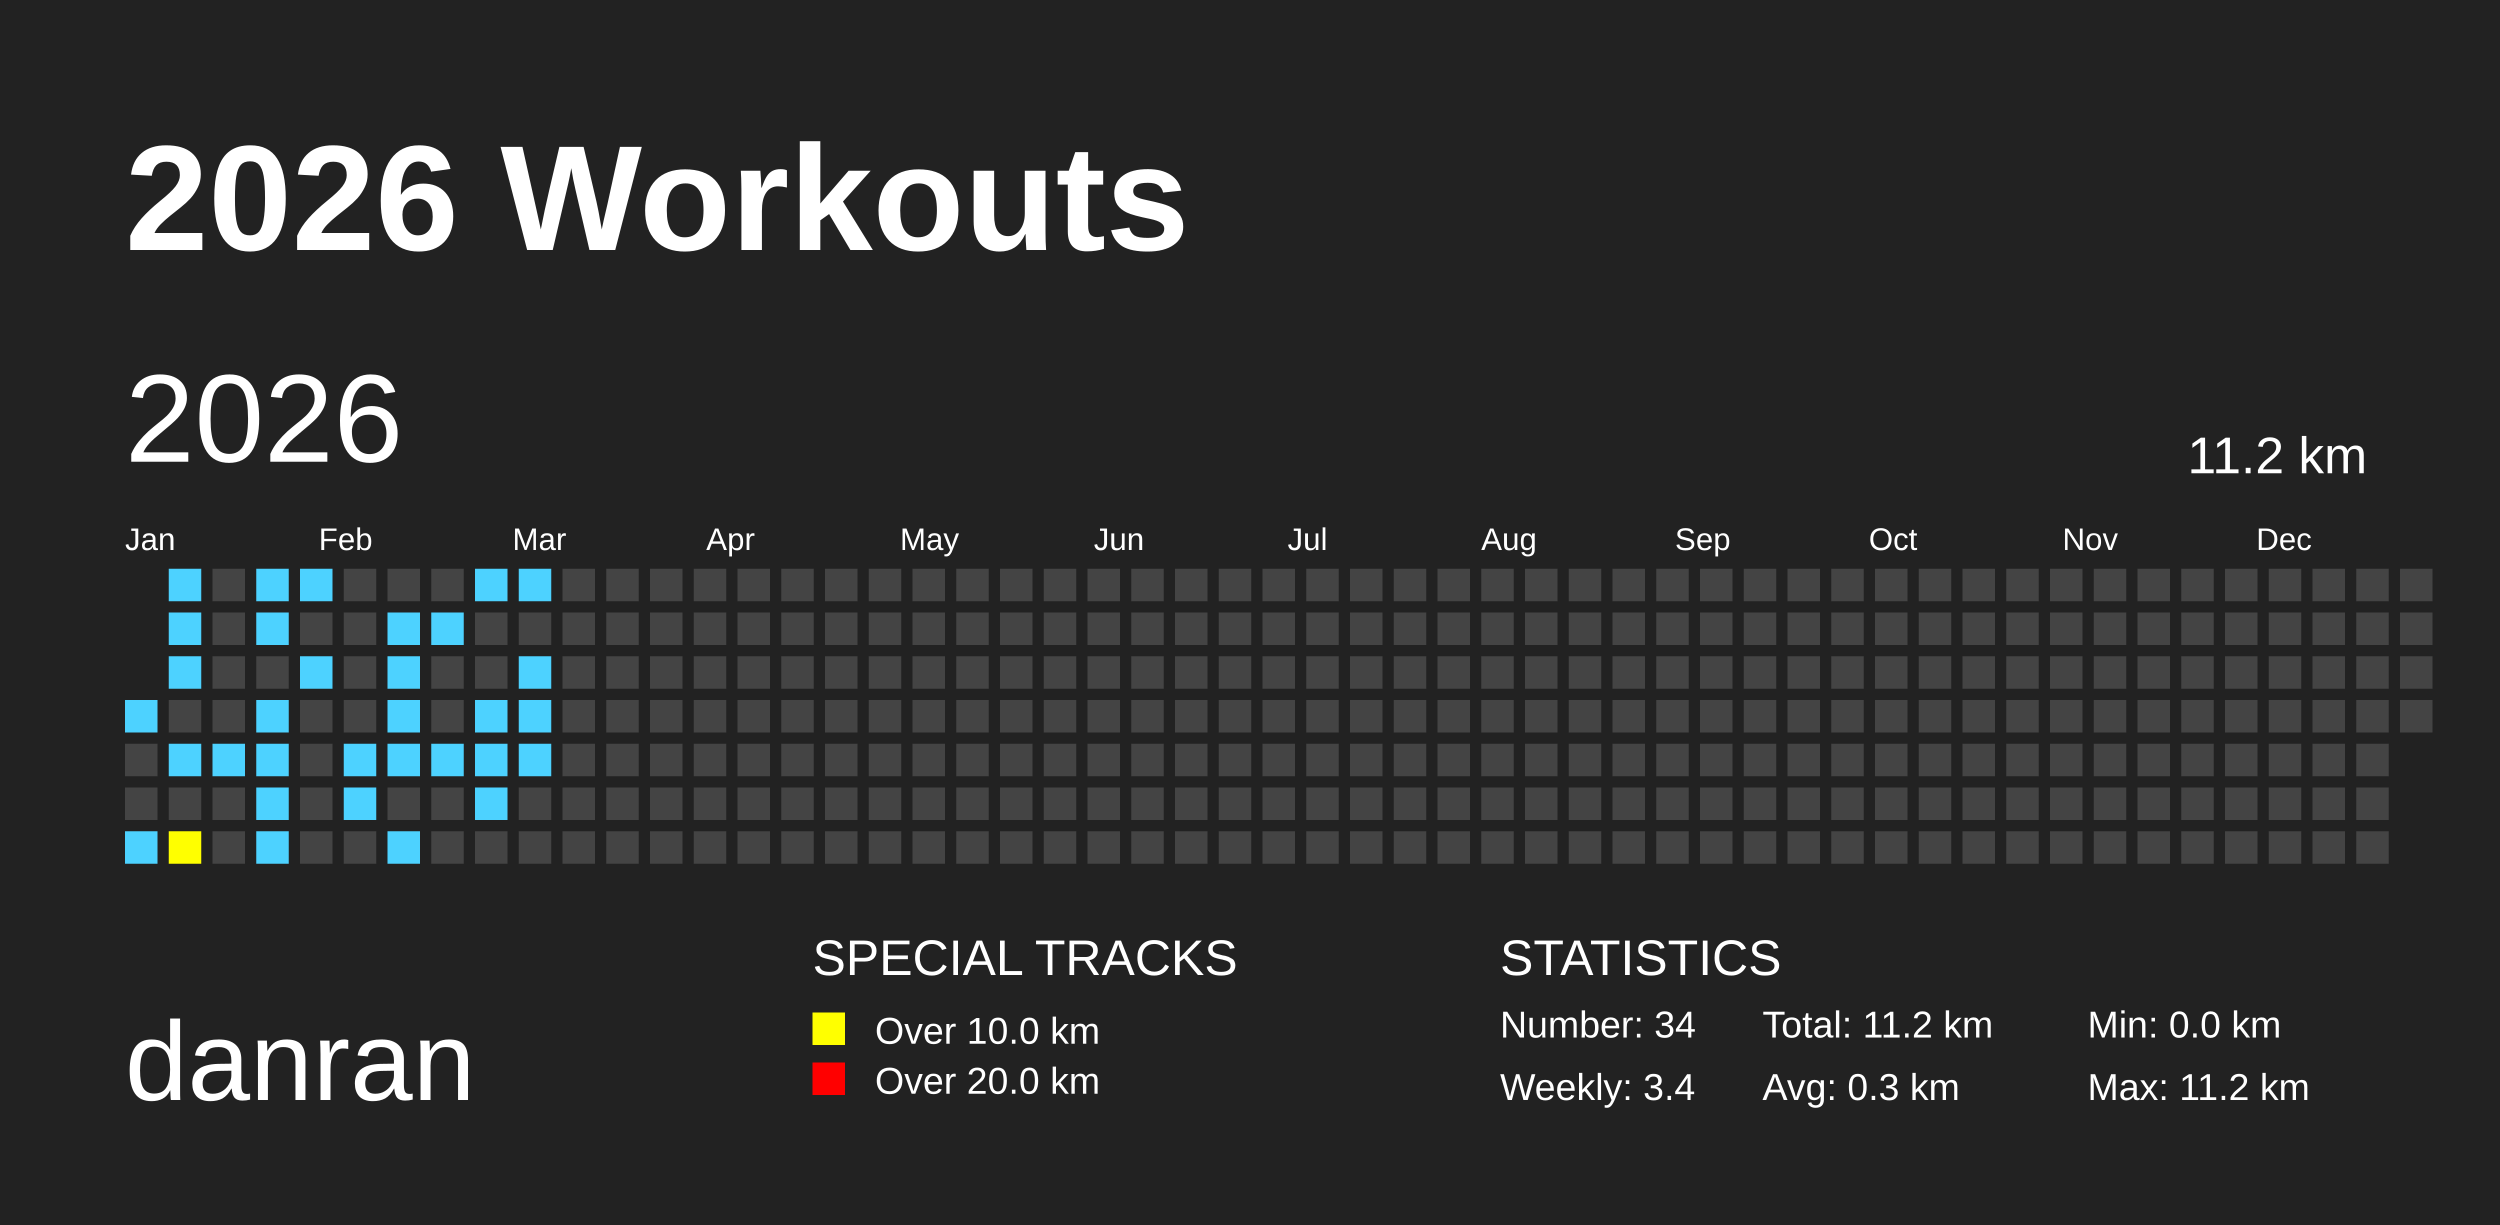
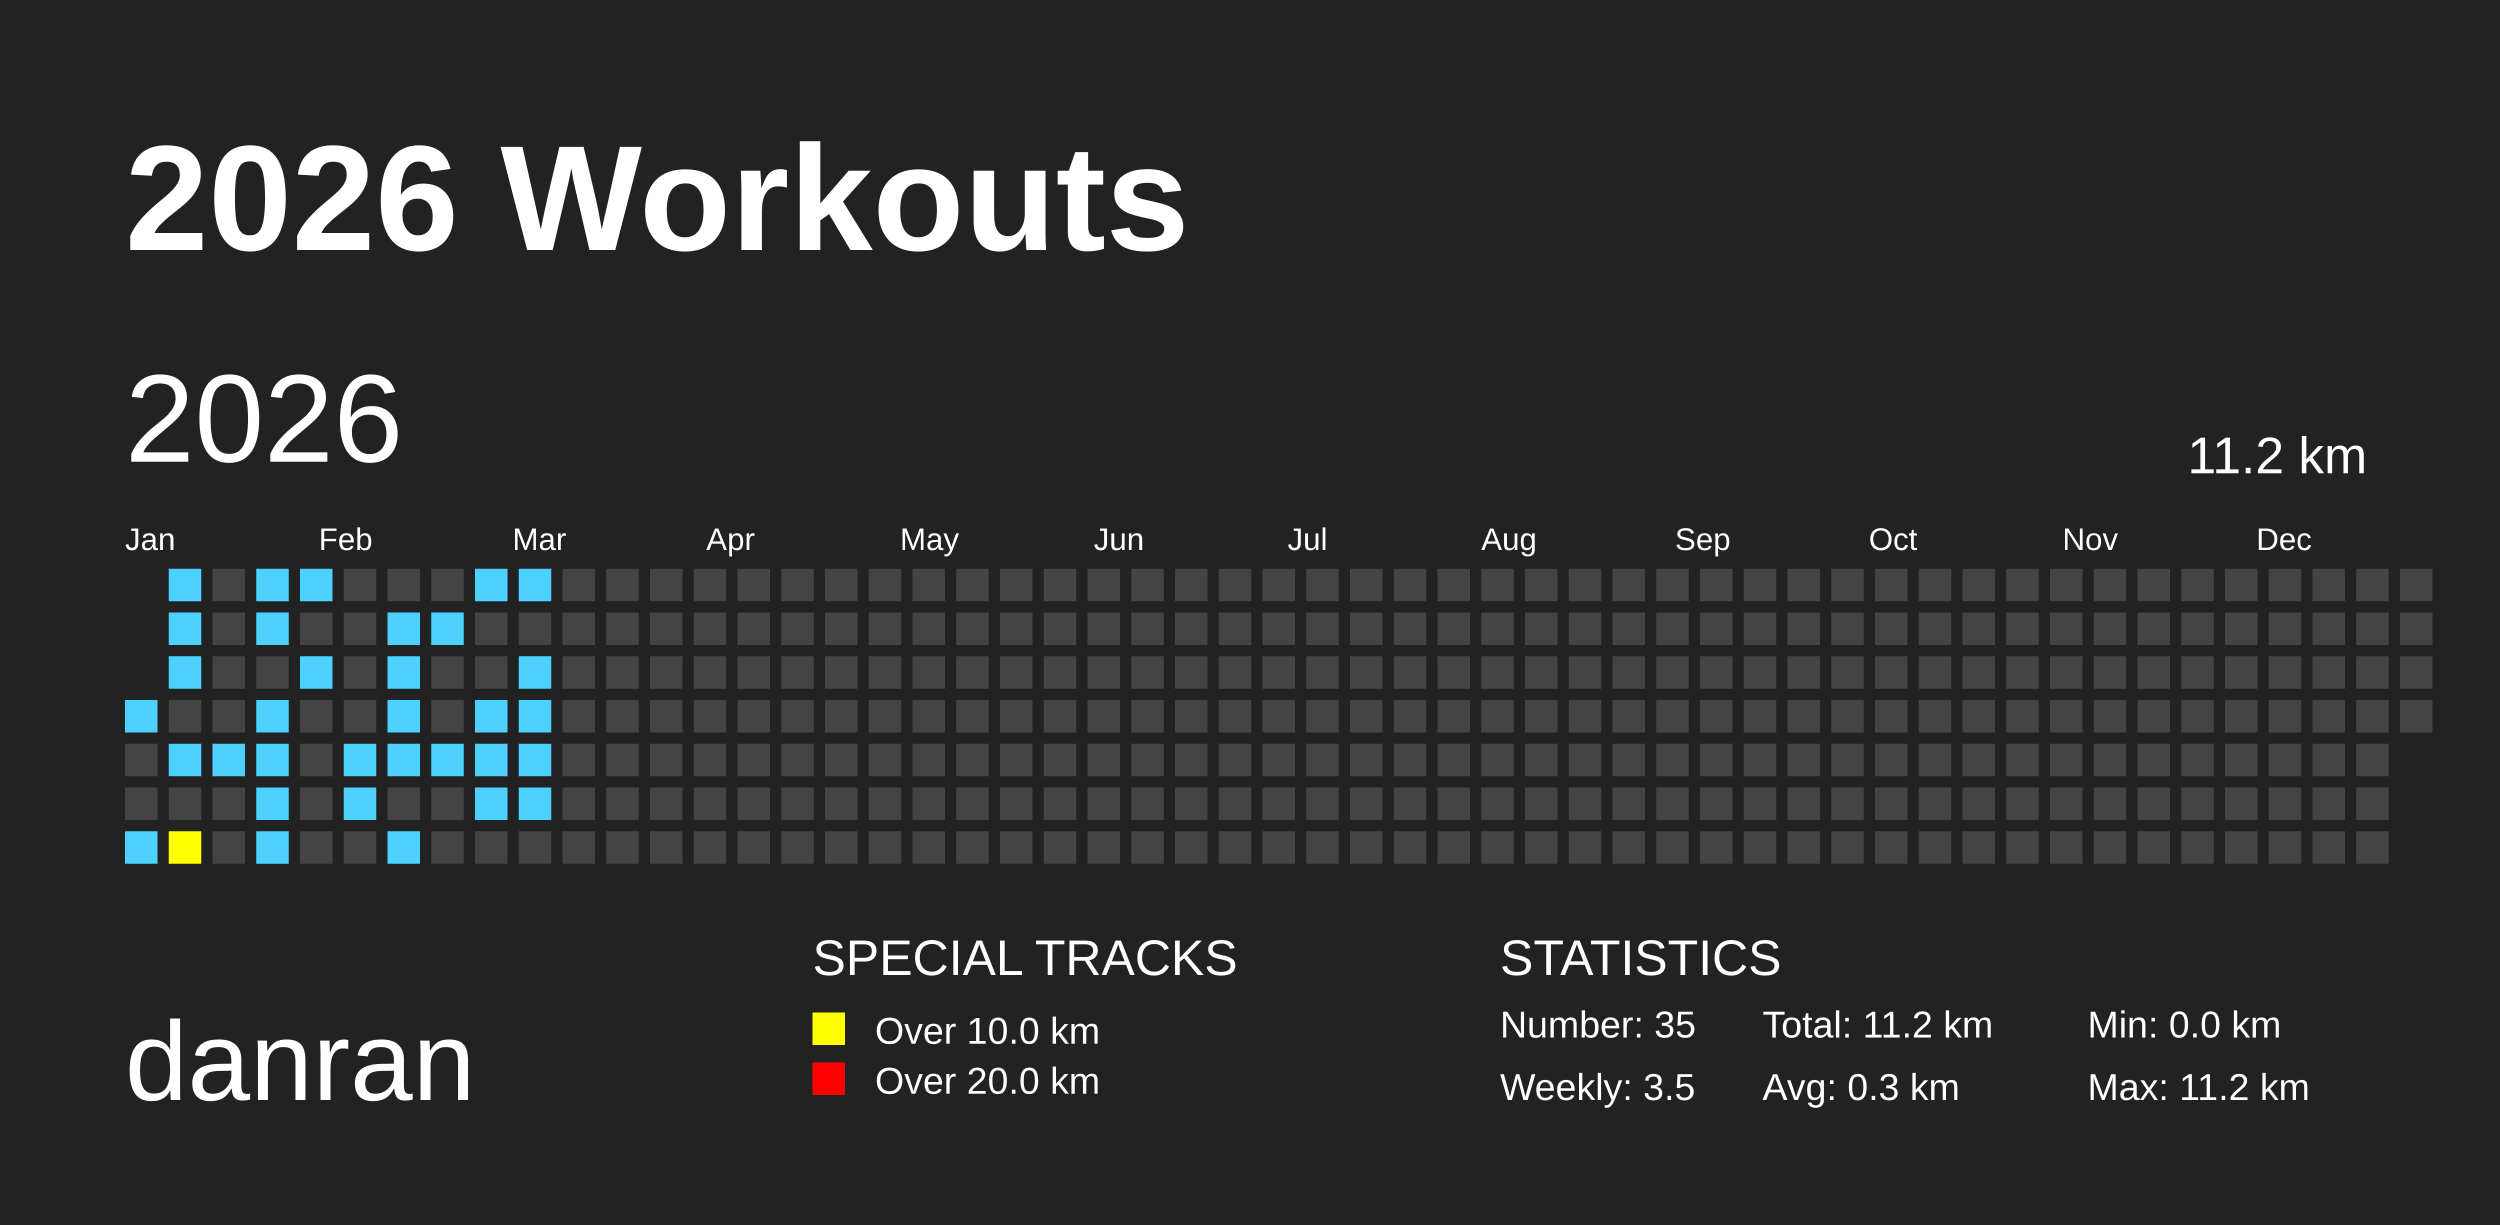
<svg xmlns="http://www.w3.org/2000/svg" baseProfile="full" height="98mm" version="1.1" viewBox="0,0,200,98" width="200mm">
  <defs />
  <rect fill="#222222" height="98" width="200" x="0" y="0" />
  <text fill="#FFFFFF" style="font-size:12px; font-family:Arial; font-weight:bold;" x="10" y="20">2026 Workouts</text>
  <text fill="#FFFFFF" style="font-size:9px; font-family:Arial" x="10" y="88">danran</text>
  <text fill="#FFFFFF" style="font-size:4px; font-family:Arial" x="65" y="78">SPECIAL TRACKS</text>
  <rect fill="yellow" height="2.6" width="2.6" x="65" y="81" />
  <text fill="#FFFFFF" style="font-size:3px; font-family:Arial" x="70" y="83.5">Over 10.0 km</text>
  <rect fill="red" height="2.6" width="2.6" x="65" y="85" />
  <text fill="#FFFFFF" style="font-size:3px; font-family:Arial" x="70" y="87.5">Over 20.0 km</text>
  <text fill="#FFFFFF" style="font-size:4px; font-family:Arial" x="120" y="78">STATISTICS</text>
-   <text fill="#FFFFFF" style="font-size:3px; font-family:Arial" x="120" y="83">Number: 34</text>
-   <text fill="#FFFFFF" style="font-size:3px; font-family:Arial" x="120" y="88">Weekly: 3.4</text>
+   <text fill="#FFFFFF" style="font-size:3px; font-family:Arial" x="120" y="83">Number: 35</text>
+   <text fill="#FFFFFF" style="font-size:3px; font-family:Arial" x="120" y="88">Weekly: 3.5</text>
  <text fill="#FFFFFF" style="font-size:3px; font-family:Arial" x="141" y="83">Total: 11.2 km</text>
  <text fill="#FFFFFF" style="font-size:3px; font-family:Arial" x="141" y="88">Avg: 0.3 km</text>
  <text fill="#FFFFFF" style="font-size:3px; font-family:Arial" x="167" y="83">Min: 0.0 km</text>
  <text fill="#FFFFFF" style="font-size:3px; font-family:Arial" x="167" y="88">Max: 11.2 km</text>
  <text dominant-baseline="hanging" fill="#FFFFFF" style="font-size:10.0px; font-family:Arial;" x="10" y="30">2026</text>
  <text dominant-baseline="hanging" fill="#FFFFFF" style="font-size:4.125px; font-family:Arial;" x="175" y="35">11.2 km</text>
  <text fill="#FFFFFF" style="font-size:2.5px; font-family:Arial" x="10.0" y="44">Jan</text>
  <text fill="#FFFFFF" style="font-size:2.5px; font-family:Arial" x="25.5" y="44">Feb</text>
  <text fill="#FFFFFF" style="font-size:2.5px; font-family:Arial" x="41.0" y="44">Mar</text>
  <text fill="#FFFFFF" style="font-size:2.5px; font-family:Arial" x="56.5" y="44">Apr</text>
  <text fill="#FFFFFF" style="font-size:2.5px; font-family:Arial" x="72.0" y="44">May</text>
  <text fill="#FFFFFF" style="font-size:2.5px; font-family:Arial" x="87.5" y="44">Jun</text>
  <text fill="#FFFFFF" style="font-size:2.5px; font-family:Arial" x="103.0" y="44">Jul</text>
  <text fill="#FFFFFF" style="font-size:2.5px; font-family:Arial" x="118.5" y="44">Aug</text>
  <text fill="#FFFFFF" style="font-size:2.5px; font-family:Arial" x="134.0" y="44">Sep</text>
  <text fill="#FFFFFF" style="font-size:2.5px; font-family:Arial" x="149.5" y="44">Oct</text>
  <text fill="#FFFFFF" style="font-size:2.5px; font-family:Arial" x="165.0" y="44">Nov</text>
  <text fill="#FFFFFF" style="font-size:2.5px; font-family:Arial" x="180.5" y="44">Dec</text>
  <rect fill="#4DD2FF" height="2.6" width="2.6" x="10.0" y="56.0" />
  <rect fill="#444444" height="2.6" width="2.6" x="10.0" y="59.5" />
  <rect fill="#444444" height="2.6" width="2.6" x="10.0" y="63.0" />
  <rect fill="#4DD2FF" height="2.6" width="2.6" x="10.0" y="66.5" />
  <rect fill="#4DD2FF" height="2.6" width="2.6" x="13.5" y="45.5" />
  <rect fill="#4DD2FF" height="2.6" width="2.6" x="13.5" y="49.0" />
  <rect fill="#4DD2FF" height="2.6" width="2.6" x="13.5" y="52.5" />
  <rect fill="#444444" height="2.6" width="2.6" x="13.5" y="56.0" />
  <rect fill="#4DD2FF" height="2.6" width="2.6" x="13.5" y="59.5" />
  <rect fill="#444444" height="2.6" width="2.6" x="13.5" y="63.0" />
  <rect fill="yellow" height="2.6" width="2.6" x="13.5" y="66.5" />
  <rect fill="#444444" height="2.6" width="2.6" x="17.0" y="45.5" />
  <rect fill="#444444" height="2.6" width="2.6" x="17.0" y="49.0" />
  <rect fill="#444444" height="2.6" width="2.6" x="17.0" y="52.5" />
  <rect fill="#444444" height="2.6" width="2.6" x="17.0" y="56.0" />
  <rect fill="#4DD2FF" height="2.6" width="2.6" x="17.0" y="59.5" />
  <rect fill="#444444" height="2.6" width="2.6" x="17.0" y="63.0" />
  <rect fill="#444444" height="2.6" width="2.6" x="17.0" y="66.5" />
  <rect fill="#4DD2FF" height="2.6" width="2.6" x="20.5" y="45.5" />
  <rect fill="#4DD2FF" height="2.6" width="2.6" x="20.5" y="49.0" />
  <rect fill="#444444" height="2.6" width="2.6" x="20.5" y="52.5" />
  <rect fill="#4DD2FF" height="2.6" width="2.6" x="20.5" y="56.0" />
  <rect fill="#4DD2FF" height="2.6" width="2.6" x="20.5" y="59.5" />
  <rect fill="#4DD2FF" height="2.6" width="2.6" x="20.5" y="63.0" />
  <rect fill="#4DD2FF" height="2.6" width="2.6" x="20.5" y="66.5" />
  <rect fill="#4DD2FF" height="2.6" width="2.6" x="24.0" y="45.5" />
  <rect fill="#444444" height="2.6" width="2.6" x="24.0" y="49.0" />
  <rect fill="#4DD2FF" height="2.6" width="2.6" x="24.0" y="52.5" />
  <rect fill="#444444" height="2.6" width="2.6" x="24.0" y="56.0" />
  <rect fill="#444444" height="2.6" width="2.6" x="24.0" y="59.5" />
  <rect fill="#444444" height="2.6" width="2.6" x="24.0" y="63.0" />
  <rect fill="#444444" height="2.6" width="2.6" x="24.0" y="66.5" />
  <rect fill="#444444" height="2.6" width="2.6" x="27.5" y="45.5" />
  <rect fill="#444444" height="2.6" width="2.6" x="27.5" y="49.0" />
  <rect fill="#444444" height="2.6" width="2.6" x="27.5" y="52.5" />
  <rect fill="#444444" height="2.6" width="2.6" x="27.5" y="56.0" />
  <rect fill="#4DD2FF" height="2.6" width="2.6" x="27.5" y="59.5" />
  <rect fill="#4DD2FF" height="2.6" width="2.6" x="27.5" y="63.0" />
  <rect fill="#444444" height="2.6" width="2.6" x="27.5" y="66.5" />
  <rect fill="#444444" height="2.6" width="2.6" x="31.0" y="45.5" />
  <rect fill="#4DD2FF" height="2.6" width="2.6" x="31.0" y="49.0" />
  <rect fill="#4DD2FF" height="2.6" width="2.6" x="31.0" y="52.5" />
  <rect fill="#4DD2FF" height="2.6" width="2.6" x="31.0" y="56.0" />
  <rect fill="#4DD2FF" height="2.6" width="2.6" x="31.0" y="59.5" />
  <rect fill="#444444" height="2.6" width="2.6" x="31.0" y="63.0" />
  <rect fill="#4DD2FF" height="2.6" width="2.6" x="31.0" y="66.5" />
  <rect fill="#444444" height="2.6" width="2.6" x="34.5" y="45.5" />
  <rect fill="#4DD2FF" height="2.6" width="2.6" x="34.5" y="49.0" />
  <rect fill="#444444" height="2.6" width="2.6" x="34.5" y="52.5" />
  <rect fill="#444444" height="2.6" width="2.6" x="34.5" y="56.0" />
  <rect fill="#4DD2FF" height="2.6" width="2.6" x="34.5" y="59.5" />
  <rect fill="#444444" height="2.6" width="2.6" x="34.5" y="63.0" />
  <rect fill="#444444" height="2.6" width="2.6" x="34.5" y="66.5" />
  <rect fill="#4DD2FF" height="2.6" width="2.6" x="38.0" y="45.5" />
  <rect fill="#444444" height="2.6" width="2.6" x="38.0" y="49.0" />
  <rect fill="#444444" height="2.6" width="2.6" x="38.0" y="52.5" />
  <rect fill="#4DD2FF" height="2.6" width="2.6" x="38.0" y="56.0" />
  <rect fill="#4DD2FF" height="2.6" width="2.6" x="38.0" y="59.5" />
  <rect fill="#4DD2FF" height="2.6" width="2.6" x="38.0" y="63.0" />
  <rect fill="#444444" height="2.6" width="2.6" x="38.0" y="66.5" />
  <rect fill="#4DD2FF" height="2.6" width="2.6" x="41.5" y="45.5" />
  <rect fill="#444444" height="2.6" width="2.6" x="41.5" y="49.0" />
  <rect fill="#4DD2FF" height="2.6" width="2.6" x="41.5" y="52.5" />
  <rect fill="#4DD2FF" height="2.6" width="2.6" x="41.5" y="56.0" />
  <rect fill="#4DD2FF" height="2.6" width="2.6" x="41.5" y="59.5" />
-   <rect fill="#444444" height="2.6" width="2.6" x="41.5" y="63.0" />
+   <rect fill="#4DD2FF" height="2.6" width="2.6" x="41.5" y="63.0" />
  <rect fill="#444444" height="2.6" width="2.6" x="41.5" y="66.5" />
  <rect fill="#444444" height="2.6" width="2.6" x="45.0" y="45.5" />
  <rect fill="#444444" height="2.6" width="2.6" x="45.0" y="49.0" />
  <rect fill="#444444" height="2.6" width="2.6" x="45.0" y="52.5" />
  <rect fill="#444444" height="2.6" width="2.6" x="45.0" y="56.0" />
  <rect fill="#444444" height="2.6" width="2.6" x="45.0" y="59.5" />
  <rect fill="#444444" height="2.6" width="2.6" x="45.0" y="63.0" />
  <rect fill="#444444" height="2.6" width="2.6" x="45.0" y="66.5" />
  <rect fill="#444444" height="2.6" width="2.6" x="48.5" y="45.5" />
  <rect fill="#444444" height="2.6" width="2.6" x="48.5" y="49.0" />
  <rect fill="#444444" height="2.6" width="2.6" x="48.5" y="52.5" />
  <rect fill="#444444" height="2.6" width="2.6" x="48.5" y="56.0" />
  <rect fill="#444444" height="2.6" width="2.6" x="48.5" y="59.5" />
  <rect fill="#444444" height="2.6" width="2.6" x="48.5" y="63.0" />
  <rect fill="#444444" height="2.6" width="2.6" x="48.5" y="66.5" />
  <rect fill="#444444" height="2.6" width="2.6" x="52.0" y="45.5" />
  <rect fill="#444444" height="2.6" width="2.6" x="52.0" y="49.0" />
  <rect fill="#444444" height="2.6" width="2.6" x="52.0" y="52.5" />
  <rect fill="#444444" height="2.6" width="2.6" x="52.0" y="56.0" />
  <rect fill="#444444" height="2.6" width="2.6" x="52.0" y="59.5" />
  <rect fill="#444444" height="2.6" width="2.6" x="52.0" y="63.0" />
  <rect fill="#444444" height="2.6" width="2.6" x="52.0" y="66.5" />
  <rect fill="#444444" height="2.6" width="2.6" x="55.5" y="45.5" />
  <rect fill="#444444" height="2.6" width="2.6" x="55.5" y="49.0" />
  <rect fill="#444444" height="2.6" width="2.6" x="55.5" y="52.5" />
  <rect fill="#444444" height="2.6" width="2.6" x="55.5" y="56.0" />
  <rect fill="#444444" height="2.6" width="2.6" x="55.5" y="59.5" />
  <rect fill="#444444" height="2.6" width="2.6" x="55.5" y="63.0" />
  <rect fill="#444444" height="2.6" width="2.6" x="55.5" y="66.5" />
  <rect fill="#444444" height="2.6" width="2.6" x="59.0" y="45.5" />
  <rect fill="#444444" height="2.6" width="2.6" x="59.0" y="49.0" />
  <rect fill="#444444" height="2.6" width="2.6" x="59.0" y="52.5" />
  <rect fill="#444444" height="2.6" width="2.6" x="59.0" y="56.0" />
  <rect fill="#444444" height="2.6" width="2.6" x="59.0" y="59.5" />
  <rect fill="#444444" height="2.6" width="2.6" x="59.0" y="63.0" />
  <rect fill="#444444" height="2.6" width="2.6" x="59.0" y="66.5" />
  <rect fill="#444444" height="2.6" width="2.6" x="62.5" y="45.5" />
  <rect fill="#444444" height="2.6" width="2.6" x="62.5" y="49.0" />
  <rect fill="#444444" height="2.6" width="2.6" x="62.5" y="52.5" />
  <rect fill="#444444" height="2.6" width="2.6" x="62.5" y="56.0" />
  <rect fill="#444444" height="2.6" width="2.6" x="62.5" y="59.5" />
  <rect fill="#444444" height="2.6" width="2.6" x="62.5" y="63.0" />
  <rect fill="#444444" height="2.6" width="2.6" x="62.5" y="66.5" />
  <rect fill="#444444" height="2.6" width="2.6" x="66.0" y="45.5" />
  <rect fill="#444444" height="2.6" width="2.6" x="66.0" y="49.0" />
  <rect fill="#444444" height="2.6" width="2.6" x="66.0" y="52.5" />
  <rect fill="#444444" height="2.6" width="2.6" x="66.0" y="56.0" />
  <rect fill="#444444" height="2.6" width="2.6" x="66.0" y="59.5" />
  <rect fill="#444444" height="2.6" width="2.6" x="66.0" y="63.0" />
  <rect fill="#444444" height="2.6" width="2.6" x="66.0" y="66.5" />
  <rect fill="#444444" height="2.6" width="2.6" x="69.5" y="45.5" />
  <rect fill="#444444" height="2.6" width="2.6" x="69.5" y="49.0" />
  <rect fill="#444444" height="2.6" width="2.6" x="69.5" y="52.5" />
  <rect fill="#444444" height="2.6" width="2.6" x="69.5" y="56.0" />
  <rect fill="#444444" height="2.6" width="2.6" x="69.5" y="59.5" />
  <rect fill="#444444" height="2.6" width="2.6" x="69.5" y="63.0" />
  <rect fill="#444444" height="2.6" width="2.6" x="69.5" y="66.5" />
  <rect fill="#444444" height="2.6" width="2.6" x="73.0" y="45.5" />
  <rect fill="#444444" height="2.6" width="2.6" x="73.0" y="49.0" />
  <rect fill="#444444" height="2.6" width="2.6" x="73.0" y="52.5" />
  <rect fill="#444444" height="2.6" width="2.6" x="73.0" y="56.0" />
  <rect fill="#444444" height="2.6" width="2.6" x="73.0" y="59.5" />
  <rect fill="#444444" height="2.6" width="2.6" x="73.0" y="63.0" />
  <rect fill="#444444" height="2.6" width="2.6" x="73.0" y="66.5" />
  <rect fill="#444444" height="2.6" width="2.6" x="76.5" y="45.5" />
  <rect fill="#444444" height="2.6" width="2.6" x="76.5" y="49.0" />
  <rect fill="#444444" height="2.6" width="2.6" x="76.5" y="52.5" />
  <rect fill="#444444" height="2.6" width="2.6" x="76.5" y="56.0" />
  <rect fill="#444444" height="2.6" width="2.6" x="76.5" y="59.5" />
  <rect fill="#444444" height="2.6" width="2.6" x="76.5" y="63.0" />
  <rect fill="#444444" height="2.6" width="2.6" x="76.5" y="66.5" />
  <rect fill="#444444" height="2.6" width="2.6" x="80.0" y="45.5" />
  <rect fill="#444444" height="2.6" width="2.6" x="80.0" y="49.0" />
  <rect fill="#444444" height="2.6" width="2.6" x="80.0" y="52.5" />
  <rect fill="#444444" height="2.6" width="2.6" x="80.0" y="56.0" />
  <rect fill="#444444" height="2.6" width="2.6" x="80.0" y="59.5" />
  <rect fill="#444444" height="2.6" width="2.6" x="80.0" y="63.0" />
  <rect fill="#444444" height="2.6" width="2.6" x="80.0" y="66.5" />
  <rect fill="#444444" height="2.6" width="2.6" x="83.5" y="45.5" />
  <rect fill="#444444" height="2.6" width="2.6" x="83.5" y="49.0" />
  <rect fill="#444444" height="2.6" width="2.6" x="83.5" y="52.5" />
  <rect fill="#444444" height="2.6" width="2.6" x="83.5" y="56.0" />
  <rect fill="#444444" height="2.6" width="2.6" x="83.5" y="59.5" />
  <rect fill="#444444" height="2.6" width="2.6" x="83.5" y="63.0" />
  <rect fill="#444444" height="2.6" width="2.6" x="83.5" y="66.5" />
  <rect fill="#444444" height="2.6" width="2.6" x="87.0" y="45.5" />
  <rect fill="#444444" height="2.6" width="2.6" x="87.0" y="49.0" />
  <rect fill="#444444" height="2.6" width="2.6" x="87.0" y="52.5" />
  <rect fill="#444444" height="2.6" width="2.6" x="87.0" y="56.0" />
  <rect fill="#444444" height="2.6" width="2.6" x="87.0" y="59.5" />
  <rect fill="#444444" height="2.6" width="2.6" x="87.0" y="63.0" />
  <rect fill="#444444" height="2.6" width="2.6" x="87.0" y="66.5" />
  <rect fill="#444444" height="2.6" width="2.6" x="90.5" y="45.5" />
  <rect fill="#444444" height="2.6" width="2.6" x="90.5" y="49.0" />
  <rect fill="#444444" height="2.6" width="2.6" x="90.5" y="52.5" />
  <rect fill="#444444" height="2.6" width="2.6" x="90.5" y="56.0" />
  <rect fill="#444444" height="2.6" width="2.6" x="90.5" y="59.5" />
  <rect fill="#444444" height="2.6" width="2.6" x="90.5" y="63.0" />
  <rect fill="#444444" height="2.6" width="2.6" x="90.5" y="66.5" />
  <rect fill="#444444" height="2.6" width="2.6" x="94.0" y="45.5" />
  <rect fill="#444444" height="2.6" width="2.6" x="94.0" y="49.0" />
  <rect fill="#444444" height="2.6" width="2.6" x="94.0" y="52.5" />
  <rect fill="#444444" height="2.6" width="2.6" x="94.0" y="56.0" />
  <rect fill="#444444" height="2.6" width="2.6" x="94.0" y="59.5" />
  <rect fill="#444444" height="2.6" width="2.6" x="94.0" y="63.0" />
  <rect fill="#444444" height="2.6" width="2.6" x="94.0" y="66.5" />
  <rect fill="#444444" height="2.6" width="2.6" x="97.5" y="45.5" />
  <rect fill="#444444" height="2.6" width="2.6" x="97.5" y="49.0" />
  <rect fill="#444444" height="2.6" width="2.6" x="97.5" y="52.5" />
  <rect fill="#444444" height="2.6" width="2.6" x="97.5" y="56.0" />
  <rect fill="#444444" height="2.6" width="2.6" x="97.5" y="59.5" />
  <rect fill="#444444" height="2.6" width="2.6" x="97.5" y="63.0" />
  <rect fill="#444444" height="2.6" width="2.6" x="97.5" y="66.5" />
  <rect fill="#444444" height="2.6" width="2.6" x="101.0" y="45.5" />
  <rect fill="#444444" height="2.6" width="2.6" x="101.0" y="49.0" />
  <rect fill="#444444" height="2.6" width="2.6" x="101.0" y="52.5" />
  <rect fill="#444444" height="2.6" width="2.6" x="101.0" y="56.0" />
  <rect fill="#444444" height="2.6" width="2.6" x="101.0" y="59.5" />
  <rect fill="#444444" height="2.6" width="2.6" x="101.0" y="63.0" />
  <rect fill="#444444" height="2.6" width="2.6" x="101.0" y="66.5" />
  <rect fill="#444444" height="2.6" width="2.6" x="104.5" y="45.5" />
  <rect fill="#444444" height="2.6" width="2.6" x="104.5" y="49.0" />
  <rect fill="#444444" height="2.6" width="2.6" x="104.5" y="52.5" />
  <rect fill="#444444" height="2.6" width="2.6" x="104.5" y="56.0" />
  <rect fill="#444444" height="2.6" width="2.6" x="104.5" y="59.5" />
  <rect fill="#444444" height="2.6" width="2.6" x="104.5" y="63.0" />
  <rect fill="#444444" height="2.6" width="2.6" x="104.5" y="66.5" />
  <rect fill="#444444" height="2.6" width="2.6" x="108.0" y="45.5" />
  <rect fill="#444444" height="2.6" width="2.6" x="108.0" y="49.0" />
  <rect fill="#444444" height="2.6" width="2.6" x="108.0" y="52.5" />
  <rect fill="#444444" height="2.6" width="2.6" x="108.0" y="56.0" />
  <rect fill="#444444" height="2.6" width="2.6" x="108.0" y="59.5" />
  <rect fill="#444444" height="2.6" width="2.6" x="108.0" y="63.0" />
  <rect fill="#444444" height="2.6" width="2.6" x="108.0" y="66.5" />
  <rect fill="#444444" height="2.6" width="2.6" x="111.5" y="45.5" />
  <rect fill="#444444" height="2.6" width="2.6" x="111.5" y="49.0" />
  <rect fill="#444444" height="2.6" width="2.6" x="111.5" y="52.5" />
  <rect fill="#444444" height="2.6" width="2.6" x="111.5" y="56.0" />
  <rect fill="#444444" height="2.6" width="2.6" x="111.5" y="59.5" />
  <rect fill="#444444" height="2.6" width="2.6" x="111.5" y="63.0" />
  <rect fill="#444444" height="2.6" width="2.6" x="111.5" y="66.5" />
  <rect fill="#444444" height="2.6" width="2.6" x="115.0" y="45.5" />
  <rect fill="#444444" height="2.6" width="2.6" x="115.0" y="49.0" />
  <rect fill="#444444" height="2.6" width="2.6" x="115.0" y="52.5" />
  <rect fill="#444444" height="2.6" width="2.6" x="115.0" y="56.0" />
  <rect fill="#444444" height="2.6" width="2.6" x="115.0" y="59.5" />
  <rect fill="#444444" height="2.6" width="2.6" x="115.0" y="63.0" />
  <rect fill="#444444" height="2.6" width="2.6" x="115.0" y="66.5" />
  <rect fill="#444444" height="2.6" width="2.6" x="118.5" y="45.5" />
  <rect fill="#444444" height="2.6" width="2.6" x="118.5" y="49.0" />
  <rect fill="#444444" height="2.6" width="2.6" x="118.5" y="52.5" />
  <rect fill="#444444" height="2.6" width="2.6" x="118.5" y="56.0" />
  <rect fill="#444444" height="2.6" width="2.6" x="118.5" y="59.5" />
  <rect fill="#444444" height="2.6" width="2.6" x="118.5" y="63.0" />
  <rect fill="#444444" height="2.6" width="2.6" x="118.5" y="66.5" />
  <rect fill="#444444" height="2.6" width="2.6" x="122.0" y="45.5" />
  <rect fill="#444444" height="2.6" width="2.6" x="122.0" y="49.0" />
  <rect fill="#444444" height="2.6" width="2.6" x="122.0" y="52.5" />
  <rect fill="#444444" height="2.6" width="2.6" x="122.0" y="56.0" />
  <rect fill="#444444" height="2.6" width="2.6" x="122.0" y="59.5" />
  <rect fill="#444444" height="2.6" width="2.6" x="122.0" y="63.0" />
  <rect fill="#444444" height="2.6" width="2.6" x="122.0" y="66.5" />
  <rect fill="#444444" height="2.6" width="2.6" x="125.5" y="45.5" />
  <rect fill="#444444" height="2.6" width="2.6" x="125.5" y="49.0" />
  <rect fill="#444444" height="2.6" width="2.6" x="125.5" y="52.5" />
  <rect fill="#444444" height="2.6" width="2.6" x="125.5" y="56.0" />
  <rect fill="#444444" height="2.6" width="2.6" x="125.5" y="59.5" />
  <rect fill="#444444" height="2.6" width="2.6" x="125.5" y="63.0" />
  <rect fill="#444444" height="2.6" width="2.6" x="125.5" y="66.5" />
  <rect fill="#444444" height="2.6" width="2.6" x="129.0" y="45.5" />
  <rect fill="#444444" height="2.6" width="2.6" x="129.0" y="49.0" />
  <rect fill="#444444" height="2.6" width="2.6" x="129.0" y="52.5" />
  <rect fill="#444444" height="2.6" width="2.6" x="129.0" y="56.0" />
  <rect fill="#444444" height="2.6" width="2.6" x="129.0" y="59.5" />
  <rect fill="#444444" height="2.6" width="2.6" x="129.0" y="63.0" />
  <rect fill="#444444" height="2.6" width="2.6" x="129.0" y="66.5" />
  <rect fill="#444444" height="2.6" width="2.6" x="132.5" y="45.5" />
  <rect fill="#444444" height="2.6" width="2.6" x="132.5" y="49.0" />
  <rect fill="#444444" height="2.6" width="2.6" x="132.5" y="52.5" />
  <rect fill="#444444" height="2.6" width="2.6" x="132.5" y="56.0" />
  <rect fill="#444444" height="2.6" width="2.6" x="132.5" y="59.5" />
  <rect fill="#444444" height="2.6" width="2.6" x="132.5" y="63.0" />
  <rect fill="#444444" height="2.6" width="2.6" x="132.5" y="66.5" />
  <rect fill="#444444" height="2.6" width="2.6" x="136.0" y="45.5" />
  <rect fill="#444444" height="2.6" width="2.6" x="136.0" y="49.0" />
  <rect fill="#444444" height="2.6" width="2.6" x="136.0" y="52.5" />
  <rect fill="#444444" height="2.6" width="2.6" x="136.0" y="56.0" />
  <rect fill="#444444" height="2.6" width="2.6" x="136.0" y="59.5" />
  <rect fill="#444444" height="2.6" width="2.6" x="136.0" y="63.0" />
  <rect fill="#444444" height="2.6" width="2.6" x="136.0" y="66.5" />
  <rect fill="#444444" height="2.6" width="2.6" x="139.5" y="45.5" />
  <rect fill="#444444" height="2.6" width="2.6" x="139.5" y="49.0" />
  <rect fill="#444444" height="2.6" width="2.6" x="139.5" y="52.5" />
  <rect fill="#444444" height="2.6" width="2.6" x="139.5" y="56.0" />
  <rect fill="#444444" height="2.6" width="2.6" x="139.5" y="59.5" />
  <rect fill="#444444" height="2.6" width="2.6" x="139.5" y="63.0" />
  <rect fill="#444444" height="2.6" width="2.6" x="139.5" y="66.5" />
  <rect fill="#444444" height="2.6" width="2.6" x="143.0" y="45.5" />
  <rect fill="#444444" height="2.6" width="2.6" x="143.0" y="49.0" />
  <rect fill="#444444" height="2.6" width="2.6" x="143.0" y="52.5" />
  <rect fill="#444444" height="2.6" width="2.6" x="143.0" y="56.0" />
  <rect fill="#444444" height="2.6" width="2.6" x="143.0" y="59.5" />
  <rect fill="#444444" height="2.6" width="2.6" x="143.0" y="63.0" />
  <rect fill="#444444" height="2.6" width="2.6" x="143.0" y="66.5" />
  <rect fill="#444444" height="2.6" width="2.6" x="146.5" y="45.5" />
  <rect fill="#444444" height="2.6" width="2.6" x="146.5" y="49.0" />
  <rect fill="#444444" height="2.6" width="2.6" x="146.5" y="52.5" />
  <rect fill="#444444" height="2.6" width="2.6" x="146.5" y="56.0" />
  <rect fill="#444444" height="2.6" width="2.6" x="146.5" y="59.5" />
  <rect fill="#444444" height="2.6" width="2.6" x="146.5" y="63.0" />
  <rect fill="#444444" height="2.6" width="2.6" x="146.5" y="66.5" />
  <rect fill="#444444" height="2.6" width="2.6" x="150.0" y="45.5" />
  <rect fill="#444444" height="2.6" width="2.6" x="150.0" y="49.0" />
  <rect fill="#444444" height="2.6" width="2.6" x="150.0" y="52.5" />
  <rect fill="#444444" height="2.6" width="2.6" x="150.0" y="56.0" />
  <rect fill="#444444" height="2.6" width="2.6" x="150.0" y="59.5" />
  <rect fill="#444444" height="2.6" width="2.6" x="150.0" y="63.0" />
  <rect fill="#444444" height="2.6" width="2.6" x="150.0" y="66.5" />
  <rect fill="#444444" height="2.6" width="2.6" x="153.5" y="45.5" />
  <rect fill="#444444" height="2.6" width="2.6" x="153.5" y="49.0" />
  <rect fill="#444444" height="2.6" width="2.6" x="153.5" y="52.5" />
  <rect fill="#444444" height="2.6" width="2.6" x="153.5" y="56.0" />
  <rect fill="#444444" height="2.6" width="2.6" x="153.5" y="59.5" />
  <rect fill="#444444" height="2.6" width="2.6" x="153.5" y="63.0" />
  <rect fill="#444444" height="2.6" width="2.6" x="153.5" y="66.5" />
  <rect fill="#444444" height="2.6" width="2.6" x="157.0" y="45.5" />
  <rect fill="#444444" height="2.6" width="2.6" x="157.0" y="49.0" />
  <rect fill="#444444" height="2.6" width="2.6" x="157.0" y="52.5" />
  <rect fill="#444444" height="2.6" width="2.6" x="157.0" y="56.0" />
  <rect fill="#444444" height="2.6" width="2.6" x="157.0" y="59.5" />
  <rect fill="#444444" height="2.6" width="2.6" x="157.0" y="63.0" />
  <rect fill="#444444" height="2.6" width="2.6" x="157.0" y="66.5" />
  <rect fill="#444444" height="2.6" width="2.6" x="160.5" y="45.5" />
  <rect fill="#444444" height="2.6" width="2.6" x="160.5" y="49.0" />
  <rect fill="#444444" height="2.6" width="2.6" x="160.5" y="52.5" />
  <rect fill="#444444" height="2.6" width="2.6" x="160.5" y="56.0" />
  <rect fill="#444444" height="2.6" width="2.6" x="160.5" y="59.5" />
  <rect fill="#444444" height="2.6" width="2.6" x="160.5" y="63.0" />
  <rect fill="#444444" height="2.6" width="2.6" x="160.5" y="66.5" />
  <rect fill="#444444" height="2.6" width="2.6" x="164.0" y="45.5" />
  <rect fill="#444444" height="2.6" width="2.6" x="164.0" y="49.0" />
  <rect fill="#444444" height="2.6" width="2.6" x="164.0" y="52.5" />
  <rect fill="#444444" height="2.6" width="2.6" x="164.0" y="56.0" />
  <rect fill="#444444" height="2.6" width="2.6" x="164.0" y="59.5" />
  <rect fill="#444444" height="2.6" width="2.6" x="164.0" y="63.0" />
  <rect fill="#444444" height="2.6" width="2.6" x="164.0" y="66.5" />
  <rect fill="#444444" height="2.6" width="2.6" x="167.5" y="45.5" />
  <rect fill="#444444" height="2.6" width="2.6" x="167.5" y="49.0" />
  <rect fill="#444444" height="2.6" width="2.6" x="167.5" y="52.5" />
  <rect fill="#444444" height="2.6" width="2.6" x="167.5" y="56.0" />
  <rect fill="#444444" height="2.6" width="2.6" x="167.5" y="59.5" />
  <rect fill="#444444" height="2.6" width="2.6" x="167.5" y="63.0" />
  <rect fill="#444444" height="2.6" width="2.6" x="167.5" y="66.5" />
  <rect fill="#444444" height="2.6" width="2.6" x="171.0" y="45.5" />
  <rect fill="#444444" height="2.6" width="2.6" x="171.0" y="49.0" />
  <rect fill="#444444" height="2.6" width="2.6" x="171.0" y="52.5" />
  <rect fill="#444444" height="2.6" width="2.6" x="171.0" y="56.0" />
  <rect fill="#444444" height="2.6" width="2.6" x="171.0" y="59.5" />
  <rect fill="#444444" height="2.6" width="2.6" x="171.0" y="63.0" />
  <rect fill="#444444" height="2.6" width="2.6" x="171.0" y="66.5" />
  <rect fill="#444444" height="2.6" width="2.6" x="174.5" y="45.5" />
  <rect fill="#444444" height="2.6" width="2.6" x="174.5" y="49.0" />
  <rect fill="#444444" height="2.6" width="2.6" x="174.5" y="52.5" />
  <rect fill="#444444" height="2.6" width="2.6" x="174.5" y="56.0" />
  <rect fill="#444444" height="2.6" width="2.6" x="174.5" y="59.5" />
  <rect fill="#444444" height="2.6" width="2.6" x="174.5" y="63.0" />
  <rect fill="#444444" height="2.6" width="2.6" x="174.5" y="66.5" />
  <rect fill="#444444" height="2.6" width="2.6" x="178.0" y="45.5" />
  <rect fill="#444444" height="2.6" width="2.6" x="178.0" y="49.0" />
  <rect fill="#444444" height="2.6" width="2.6" x="178.0" y="52.5" />
  <rect fill="#444444" height="2.6" width="2.6" x="178.0" y="56.0" />
  <rect fill="#444444" height="2.6" width="2.6" x="178.0" y="59.5" />
  <rect fill="#444444" height="2.6" width="2.6" x="178.0" y="63.0" />
  <rect fill="#444444" height="2.6" width="2.6" x="178.0" y="66.5" />
  <rect fill="#444444" height="2.6" width="2.6" x="181.5" y="45.5" />
  <rect fill="#444444" height="2.6" width="2.6" x="181.5" y="49.0" />
  <rect fill="#444444" height="2.6" width="2.6" x="181.5" y="52.5" />
  <rect fill="#444444" height="2.6" width="2.6" x="181.5" y="56.0" />
  <rect fill="#444444" height="2.6" width="2.6" x="181.5" y="59.5" />
  <rect fill="#444444" height="2.6" width="2.6" x="181.5" y="63.0" />
  <rect fill="#444444" height="2.6" width="2.6" x="181.5" y="66.5" />
  <rect fill="#444444" height="2.6" width="2.6" x="185.0" y="45.5" />
  <rect fill="#444444" height="2.6" width="2.6" x="185.0" y="49.0" />
  <rect fill="#444444" height="2.6" width="2.6" x="185.0" y="52.5" />
  <rect fill="#444444" height="2.6" width="2.6" x="185.0" y="56.0" />
  <rect fill="#444444" height="2.6" width="2.6" x="185.0" y="59.5" />
  <rect fill="#444444" height="2.6" width="2.6" x="185.0" y="63.0" />
  <rect fill="#444444" height="2.6" width="2.6" x="185.0" y="66.5" />
  <rect fill="#444444" height="2.6" width="2.6" x="188.5" y="45.5" />
  <rect fill="#444444" height="2.6" width="2.6" x="188.5" y="49.0" />
  <rect fill="#444444" height="2.6" width="2.6" x="188.5" y="52.5" />
  <rect fill="#444444" height="2.6" width="2.6" x="188.5" y="56.0" />
  <rect fill="#444444" height="2.6" width="2.6" x="188.5" y="59.5" />
  <rect fill="#444444" height="2.6" width="2.6" x="188.5" y="63.0" />
  <rect fill="#444444" height="2.6" width="2.6" x="188.5" y="66.5" />
  <rect fill="#444444" height="2.6" width="2.6" x="192.0" y="45.5" />
  <rect fill="#444444" height="2.6" width="2.6" x="192.0" y="49.0" />
  <rect fill="#444444" height="2.6" width="2.6" x="192.0" y="52.5" />
  <rect fill="#444444" height="2.6" width="2.6" x="192.0" y="56.0" />
</svg>
